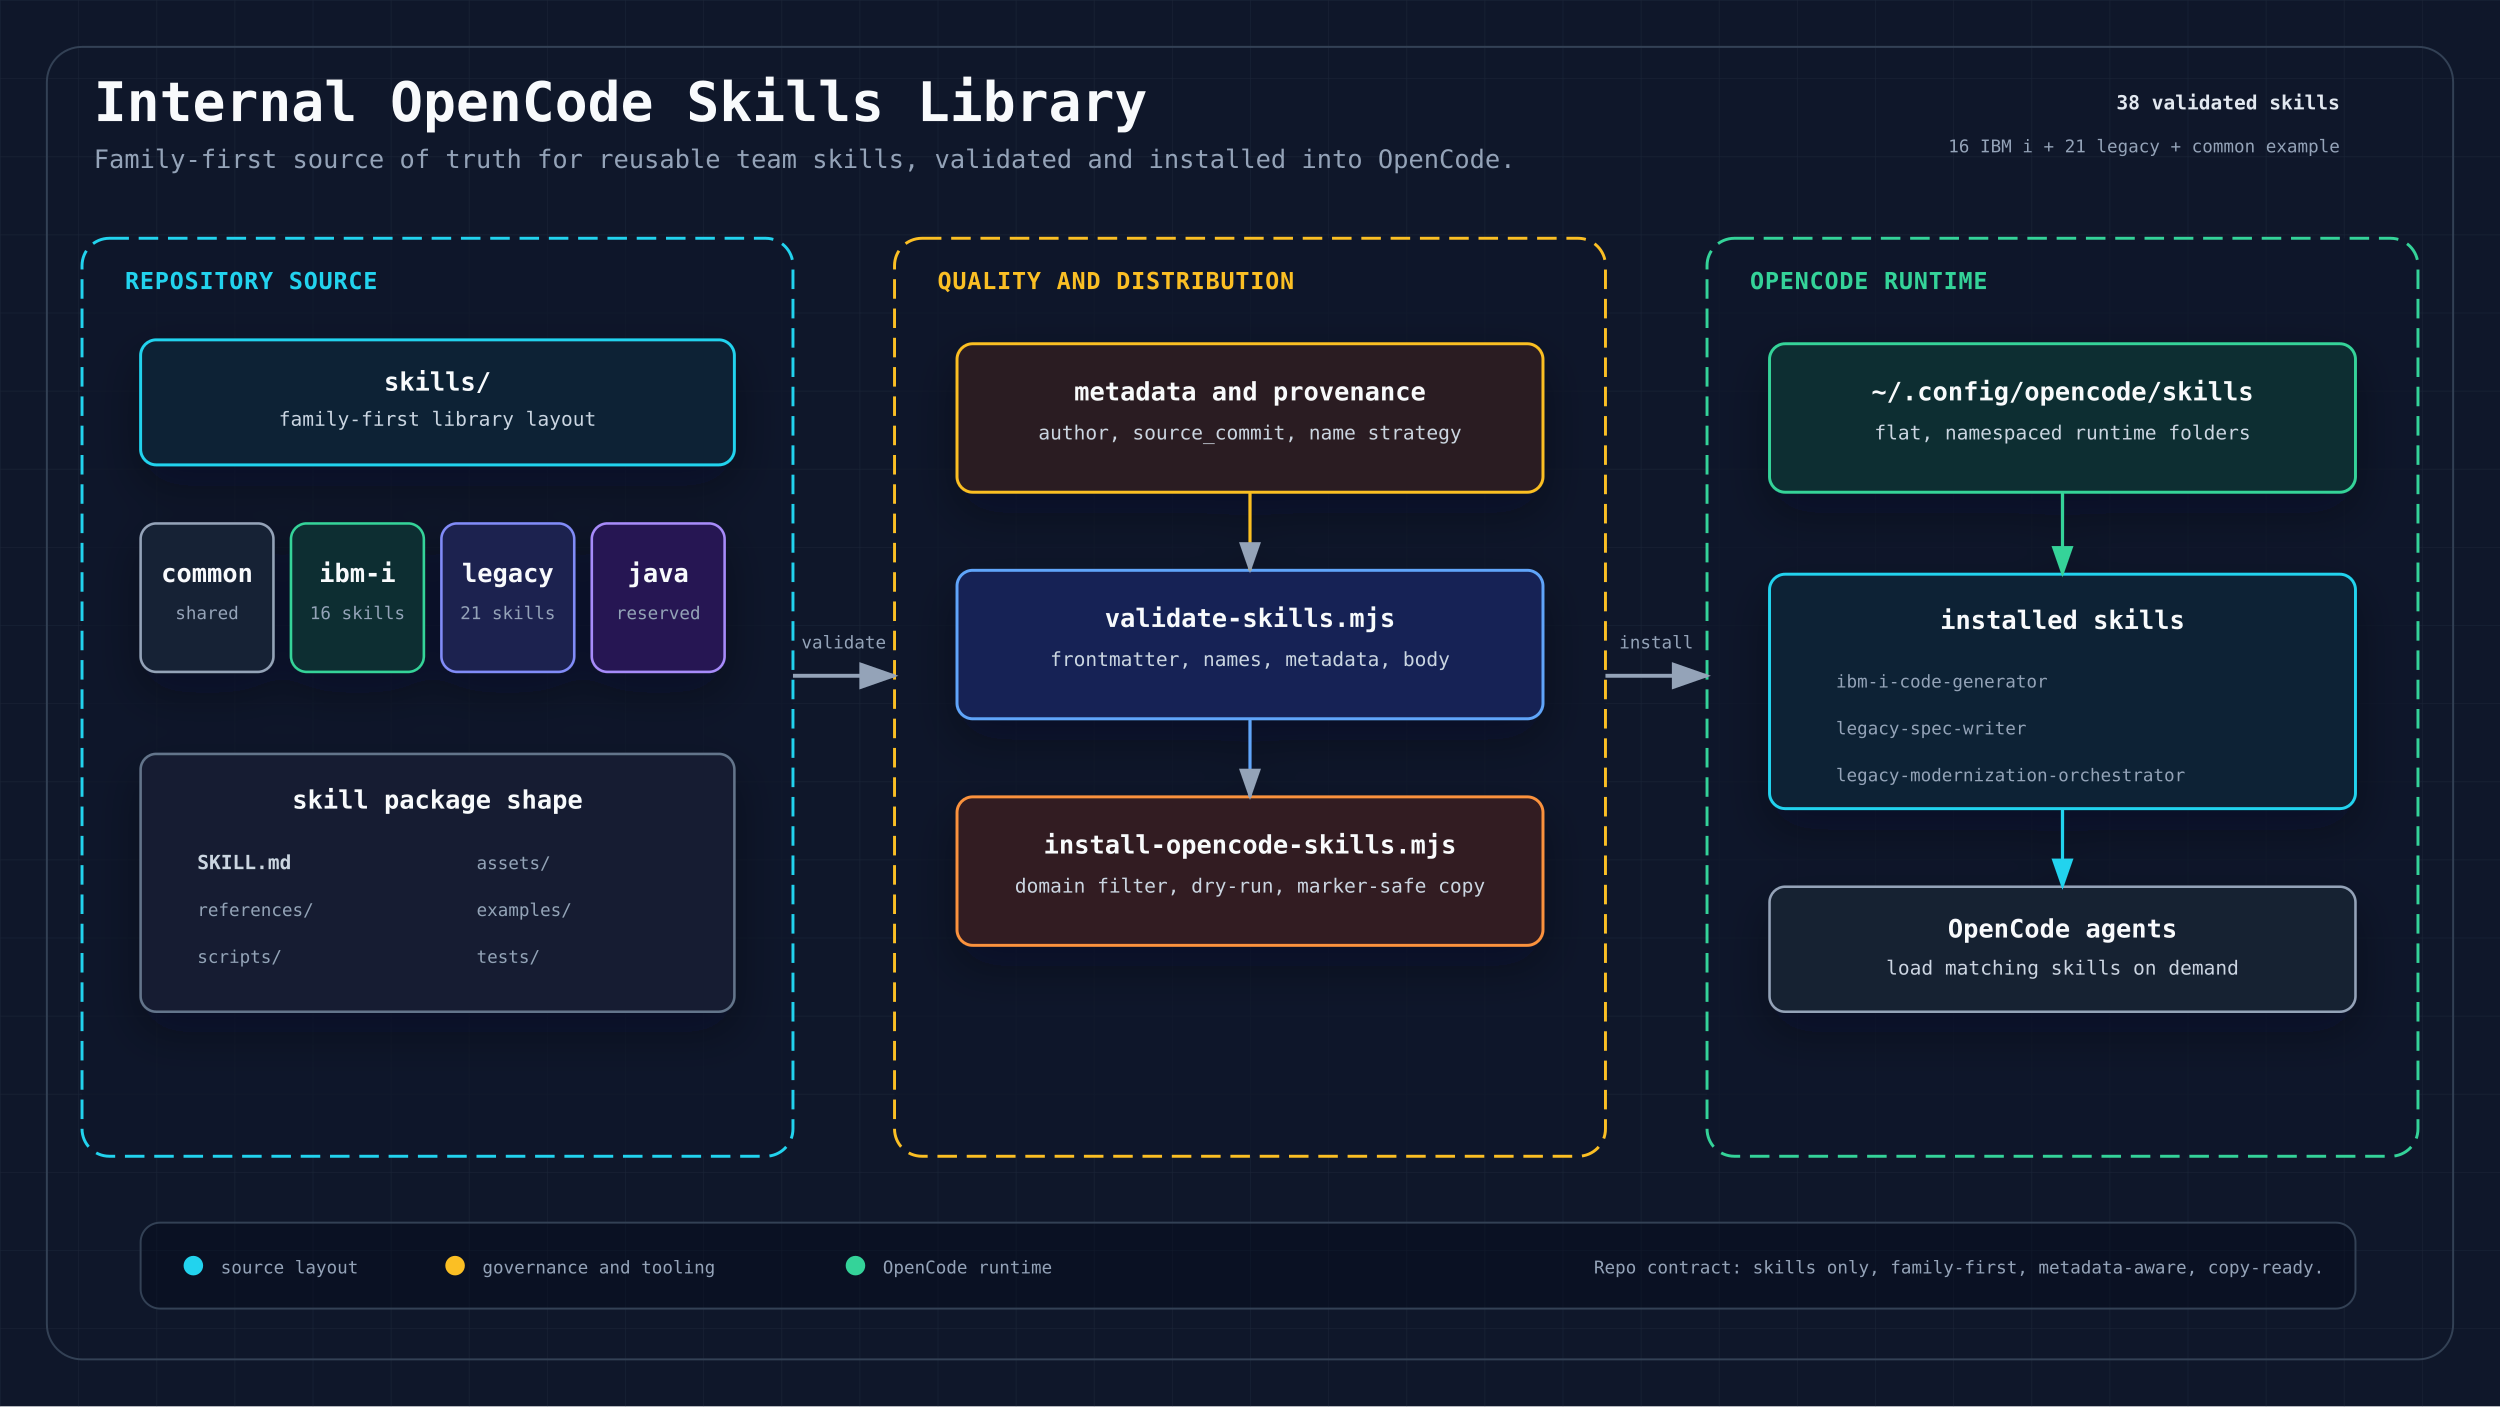
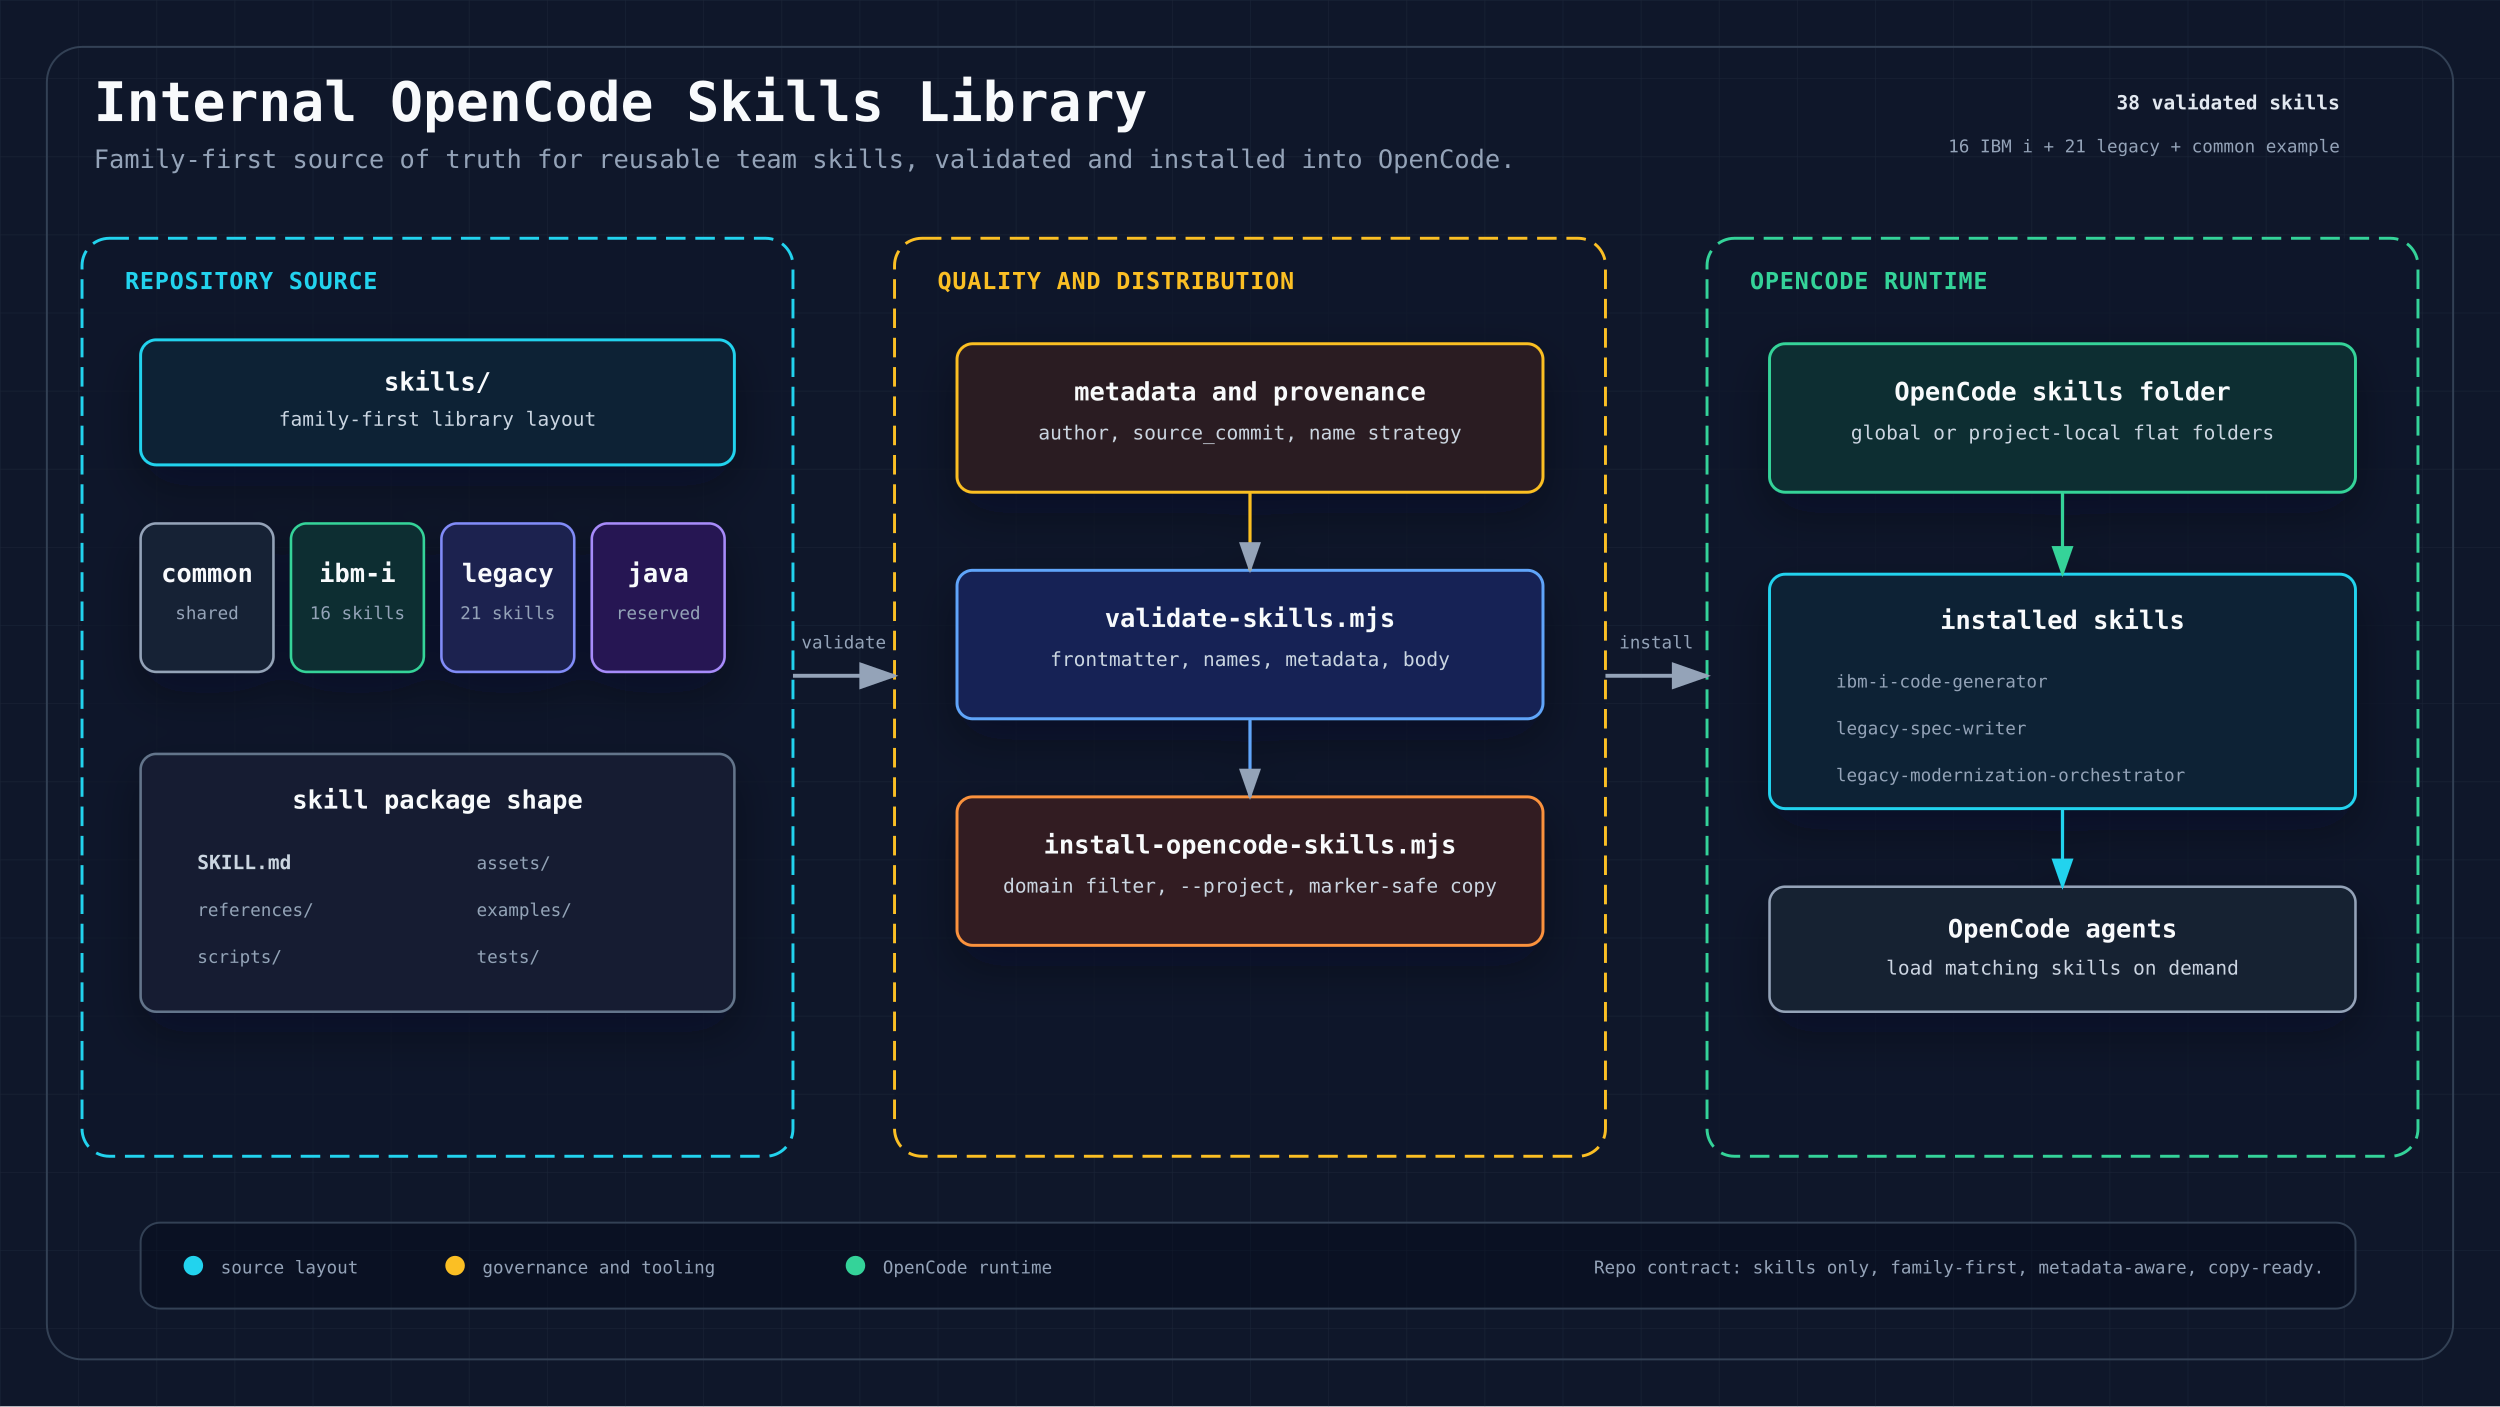
<svg xmlns="http://www.w3.org/2000/svg" viewBox="0 0 1280 720" role="img" aria-labelledby="title desc">
  <defs>
    <pattern id="grid" width="40" height="40" patternUnits="userSpaceOnUse">
      <path d="M 40 0 L 0 0 0 40" fill="none" stroke="#1e293b" stroke-width="0.6" />
    </pattern>
    <marker id="arrow-slate" markerWidth="10" markerHeight="7" refX="9" refY="3.5" orient="auto">
      <polygon points="0 0, 10 3.5, 0 7" fill="#94a3b8" />
    </marker>
    <marker id="arrow-cyan" markerWidth="10" markerHeight="7" refX="9" refY="3.5" orient="auto">
      <polygon points="0 0, 10 3.5, 0 7" fill="#22d3ee" />
    </marker>
    <marker id="arrow-emerald" markerWidth="10" markerHeight="7" refX="9" refY="3.5" orient="auto">
      <polygon points="0 0, 10 3.5, 0 7" fill="#34d399" />
    </marker>
    <filter id="soft-shadow" x="-20%" y="-20%" width="140%" height="140%">
      <feDropShadow dx="0" dy="10" stdDeviation="12" flood-color="#020617" flood-opacity="0.35" />
    </filter>
    <style>
      text {
        font-family: "SF Mono", "Cascadia Code", "JetBrains Mono", Menlo, Consolas, monospace;
      }
      .title { fill: #f8fafc; font-size: 28px; font-weight: 700; }
      .subtitle { fill: #94a3b8; font-size: 13px; font-weight: 400; }
      .region-title { font-size: 12px; font-weight: 700; letter-spacing: 0.4px; }
      .box-title { fill: #f8fafc; font-size: 13px; font-weight: 700; }
      .box-subtitle { fill: #cbd5e1; font-size: 10px; font-weight: 500; }
      .tiny { fill: #94a3b8; font-size: 9px; font-weight: 500; }
      .label { fill: #cbd5e1; font-size: 10px; font-weight: 600; }
      .pill { fill: #e2e8f0; font-size: 10px; font-weight: 700; }
    </style>
  </defs>
  <rect width="1280" height="720" fill="#0f172a" />
  <rect width="1280" height="720" fill="url(#grid)" opacity="0.75" />
  <rect x="24" y="24" width="1232" height="672" rx="18" fill="none" stroke="#334155" stroke-width="1" />
  <text x="48" y="62" class="title">Internal OpenCode Skills Library</text>
  <text x="48" y="86" class="subtitle">Family-first source of truth for reusable team skills, validated and installed into OpenCode.</text>
  <text x="1198" y="56" class="pill" text-anchor="end">38 validated skills</text>
  <text x="1198" y="78" class="tiny" text-anchor="end">16 IBM i + 21 legacy + common example</text>
  <rect x="42" y="122" width="364" height="470" rx="14" fill="rgba(15, 23, 42, 0.72)" stroke="#22d3ee" stroke-width="1.5" stroke-dasharray="10,5" />
  <text x="64" y="148" fill="#22d3ee" class="region-title">REPOSITORY SOURCE</text>
  <rect x="458" y="122" width="364" height="470" rx="14" fill="rgba(15, 23, 42, 0.72)" stroke="#fbbf24" stroke-width="1.5" stroke-dasharray="10,5" />
  <text x="480" y="148" fill="#fbbf24" class="region-title">QUALITY AND DISTRIBUTION</text>
  <rect x="874" y="122" width="364" height="470" rx="14" fill="rgba(15, 23, 42, 0.72)" stroke="#34d399" stroke-width="1.5" stroke-dasharray="10,5" />
  <text x="896" y="148" fill="#34d399" class="region-title">OPENCODE RUNTIME</text>
  <path d="M 406 346 L 458 346" fill="none" stroke="#94a3b8" stroke-width="2" marker-end="url(#arrow-slate)" />
  <path d="M 822 346 L 874 346" fill="none" stroke="#94a3b8" stroke-width="2" marker-end="url(#arrow-slate)" />
  <text x="432" y="332" class="tiny" text-anchor="middle">validate</text>
  <text x="848" y="332" class="tiny" text-anchor="middle">install</text>
  <g filter="url(#soft-shadow)">
    <rect x="72" y="174" width="304" height="64" rx="8" fill="#0f172a" />
    <rect x="72" y="174" width="304" height="64" rx="8" fill="#083344" fill-opacity="0.44" stroke="#22d3ee" stroke-width="1.5" />
    <text x="224" y="200" class="box-title" text-anchor="middle">skills/</text>
    <text x="224" y="218" class="box-subtitle" text-anchor="middle">family-first library layout</text>
    <rect x="72" y="268" width="68" height="76" rx="8" fill="#0f172a" />
    <rect x="72" y="268" width="68" height="76" rx="8" fill="#1e293b" fill-opacity="0.58" stroke="#94a3b8" stroke-width="1.3" />
    <text x="106" y="298" class="box-title" text-anchor="middle">common</text>
    <text x="106" y="317" class="tiny" text-anchor="middle">shared</text>
    <rect x="149" y="268" width="68" height="76" rx="8" fill="#0f172a" />
    <rect x="149" y="268" width="68" height="76" rx="8" fill="#064e3b" fill-opacity="0.42" stroke="#34d399" stroke-width="1.3" />
    <text x="183" y="298" class="box-title" text-anchor="middle">ibm-i</text>
    <text x="183" y="317" class="tiny" text-anchor="middle">16 skills</text>
    <rect x="226" y="268" width="68" height="76" rx="8" fill="#0f172a" />
    <rect x="226" y="268" width="68" height="76" rx="8" fill="#312e81" fill-opacity="0.44" stroke="#818cf8" stroke-width="1.3" />
    <text x="260" y="298" class="box-title" text-anchor="middle">legacy</text>
    <text x="260" y="317" class="tiny" text-anchor="middle">21 skills</text>
    <rect x="303" y="268" width="68" height="76" rx="8" fill="#0f172a" />
    <rect x="303" y="268" width="68" height="76" rx="8" fill="#4c1d95" fill-opacity="0.38" stroke="#a78bfa" stroke-width="1.3" />
    <text x="337" y="298" class="box-title" text-anchor="middle">java</text>
    <text x="337" y="317" class="tiny" text-anchor="middle">reserved</text>
    <rect x="72" y="386" width="304" height="132" rx="8" fill="#0f172a" />
    <rect x="72" y="386" width="304" height="132" rx="8" fill="#1e293b" fill-opacity="0.5" stroke="#64748b" stroke-width="1.3" />
    <text x="224" y="414" class="box-title" text-anchor="middle">skill package shape</text>
    <text x="101" y="445" class="label">SKILL.md</text>
    <text x="101" y="469" class="tiny">references/</text>
    <text x="101" y="493" class="tiny">scripts/</text>
    <text x="244" y="445" class="tiny">assets/</text>
    <text x="244" y="469" class="tiny">examples/</text>
    <text x="244" y="493" class="tiny">tests/</text>
  </g>
  <g filter="url(#soft-shadow)">
    <rect x="490" y="176" width="300" height="76" rx="8" fill="#0f172a" />
    <rect x="490" y="176" width="300" height="76" rx="8" fill="#78350f" fill-opacity="0.28" stroke="#fbbf24" stroke-width="1.5" />
    <text x="640" y="205" class="box-title" text-anchor="middle">metadata and provenance</text>
    <text x="640" y="225" class="box-subtitle" text-anchor="middle">author, source_commit, name strategy</text>
    <rect x="490" y="292" width="300" height="76" rx="8" fill="#0f172a" />
    <rect x="490" y="292" width="300" height="76" rx="8" fill="#1e40af" fill-opacity="0.32" stroke="#60a5fa" stroke-width="1.5" />
    <text x="640" y="321" class="box-title" text-anchor="middle">validate-skills.mjs</text>
    <text x="640" y="341" class="box-subtitle" text-anchor="middle">frontmatter, names, metadata, body</text>
    <rect x="490" y="408" width="300" height="76" rx="8" fill="#0f172a" />
    <rect x="490" y="408" width="300" height="76" rx="8" fill="#7c2d12" fill-opacity="0.30" stroke="#fb923c" stroke-width="1.5" />
    <text x="640" y="437" class="box-title" text-anchor="middle">install-opencode-skills.mjs</text>
-     <text x="640" y="457" class="box-subtitle" text-anchor="middle">domain filter, dry-run, marker-safe copy</text>
+     <text x="640" y="457" class="box-subtitle" text-anchor="middle">domain filter, --project, marker-safe copy</text>
    <path d="M 640 252 L 640 292" fill="none" stroke="#fbbf24" stroke-width="1.6" marker-end="url(#arrow-slate)" />
    <path d="M 640 368 L 640 408" fill="none" stroke="#60a5fa" stroke-width="1.6" marker-end="url(#arrow-slate)" />
  </g>
  <g filter="url(#soft-shadow)">
    <rect x="906" y="176" width="300" height="76" rx="8" fill="#0f172a" />
    <rect x="906" y="176" width="300" height="76" rx="8" fill="#064e3b" fill-opacity="0.42" stroke="#34d399" stroke-width="1.5" />
-     <text x="1056" y="205" class="box-title" text-anchor="middle">~/.config/opencode/skills</text>
-     <text x="1056" y="225" class="box-subtitle" text-anchor="middle">flat, namespaced runtime folders</text>
+     <text x="1056" y="205" class="box-title" text-anchor="middle">OpenCode skills folder</text>
+     <text x="1056" y="225" class="box-subtitle" text-anchor="middle">global or project-local flat folders</text>
    <rect x="906" y="294" width="300" height="120" rx="8" fill="#0f172a" />
    <rect x="906" y="294" width="300" height="120" rx="8" fill="#083344" fill-opacity="0.42" stroke="#22d3ee" stroke-width="1.5" />
    <text x="1056" y="322" class="box-title" text-anchor="middle">installed skills</text>
    <text x="940" y="352" class="tiny">ibm-i-code-generator</text>
    <text x="940" y="376" class="tiny">legacy-spec-writer</text>
    <text x="940" y="400" class="tiny">legacy-modernization-orchestrator</text>
    <rect x="906" y="454" width="300" height="64" rx="8" fill="#0f172a" />
    <rect x="906" y="454" width="300" height="64" rx="8" fill="#1e293b" fill-opacity="0.52" stroke="#94a3b8" stroke-width="1.3" />
    <text x="1056" y="480" class="box-title" text-anchor="middle">OpenCode agents</text>
    <text x="1056" y="499" class="box-subtitle" text-anchor="middle">load matching skills on demand</text>
    <path d="M 1056 252 L 1056 294" fill="none" stroke="#34d399" stroke-width="1.6" marker-end="url(#arrow-emerald)" />
    <path d="M 1056 414 L 1056 454" fill="none" stroke="#22d3ee" stroke-width="1.6" marker-end="url(#arrow-cyan)" />
  </g>
  <rect x="72" y="626" width="1134" height="44" rx="10" fill="#020617" fill-opacity="0.36" stroke="#334155" stroke-width="1" />
  <circle cx="99" cy="648" r="5" fill="#22d3ee" />
  <text x="113" y="652" class="tiny">source layout</text>
  <circle cx="233" cy="648" r="5" fill="#fbbf24" />
  <text x="247" y="652" class="tiny">governance and tooling</text>
  <circle cx="438" cy="648" r="5" fill="#34d399" />
  <text x="452" y="652" class="tiny">OpenCode runtime</text>
  <text x="1190" y="652" class="tiny" text-anchor="end">Repo contract: skills only, family-first, metadata-aware, copy-ready.</text>
</svg>
